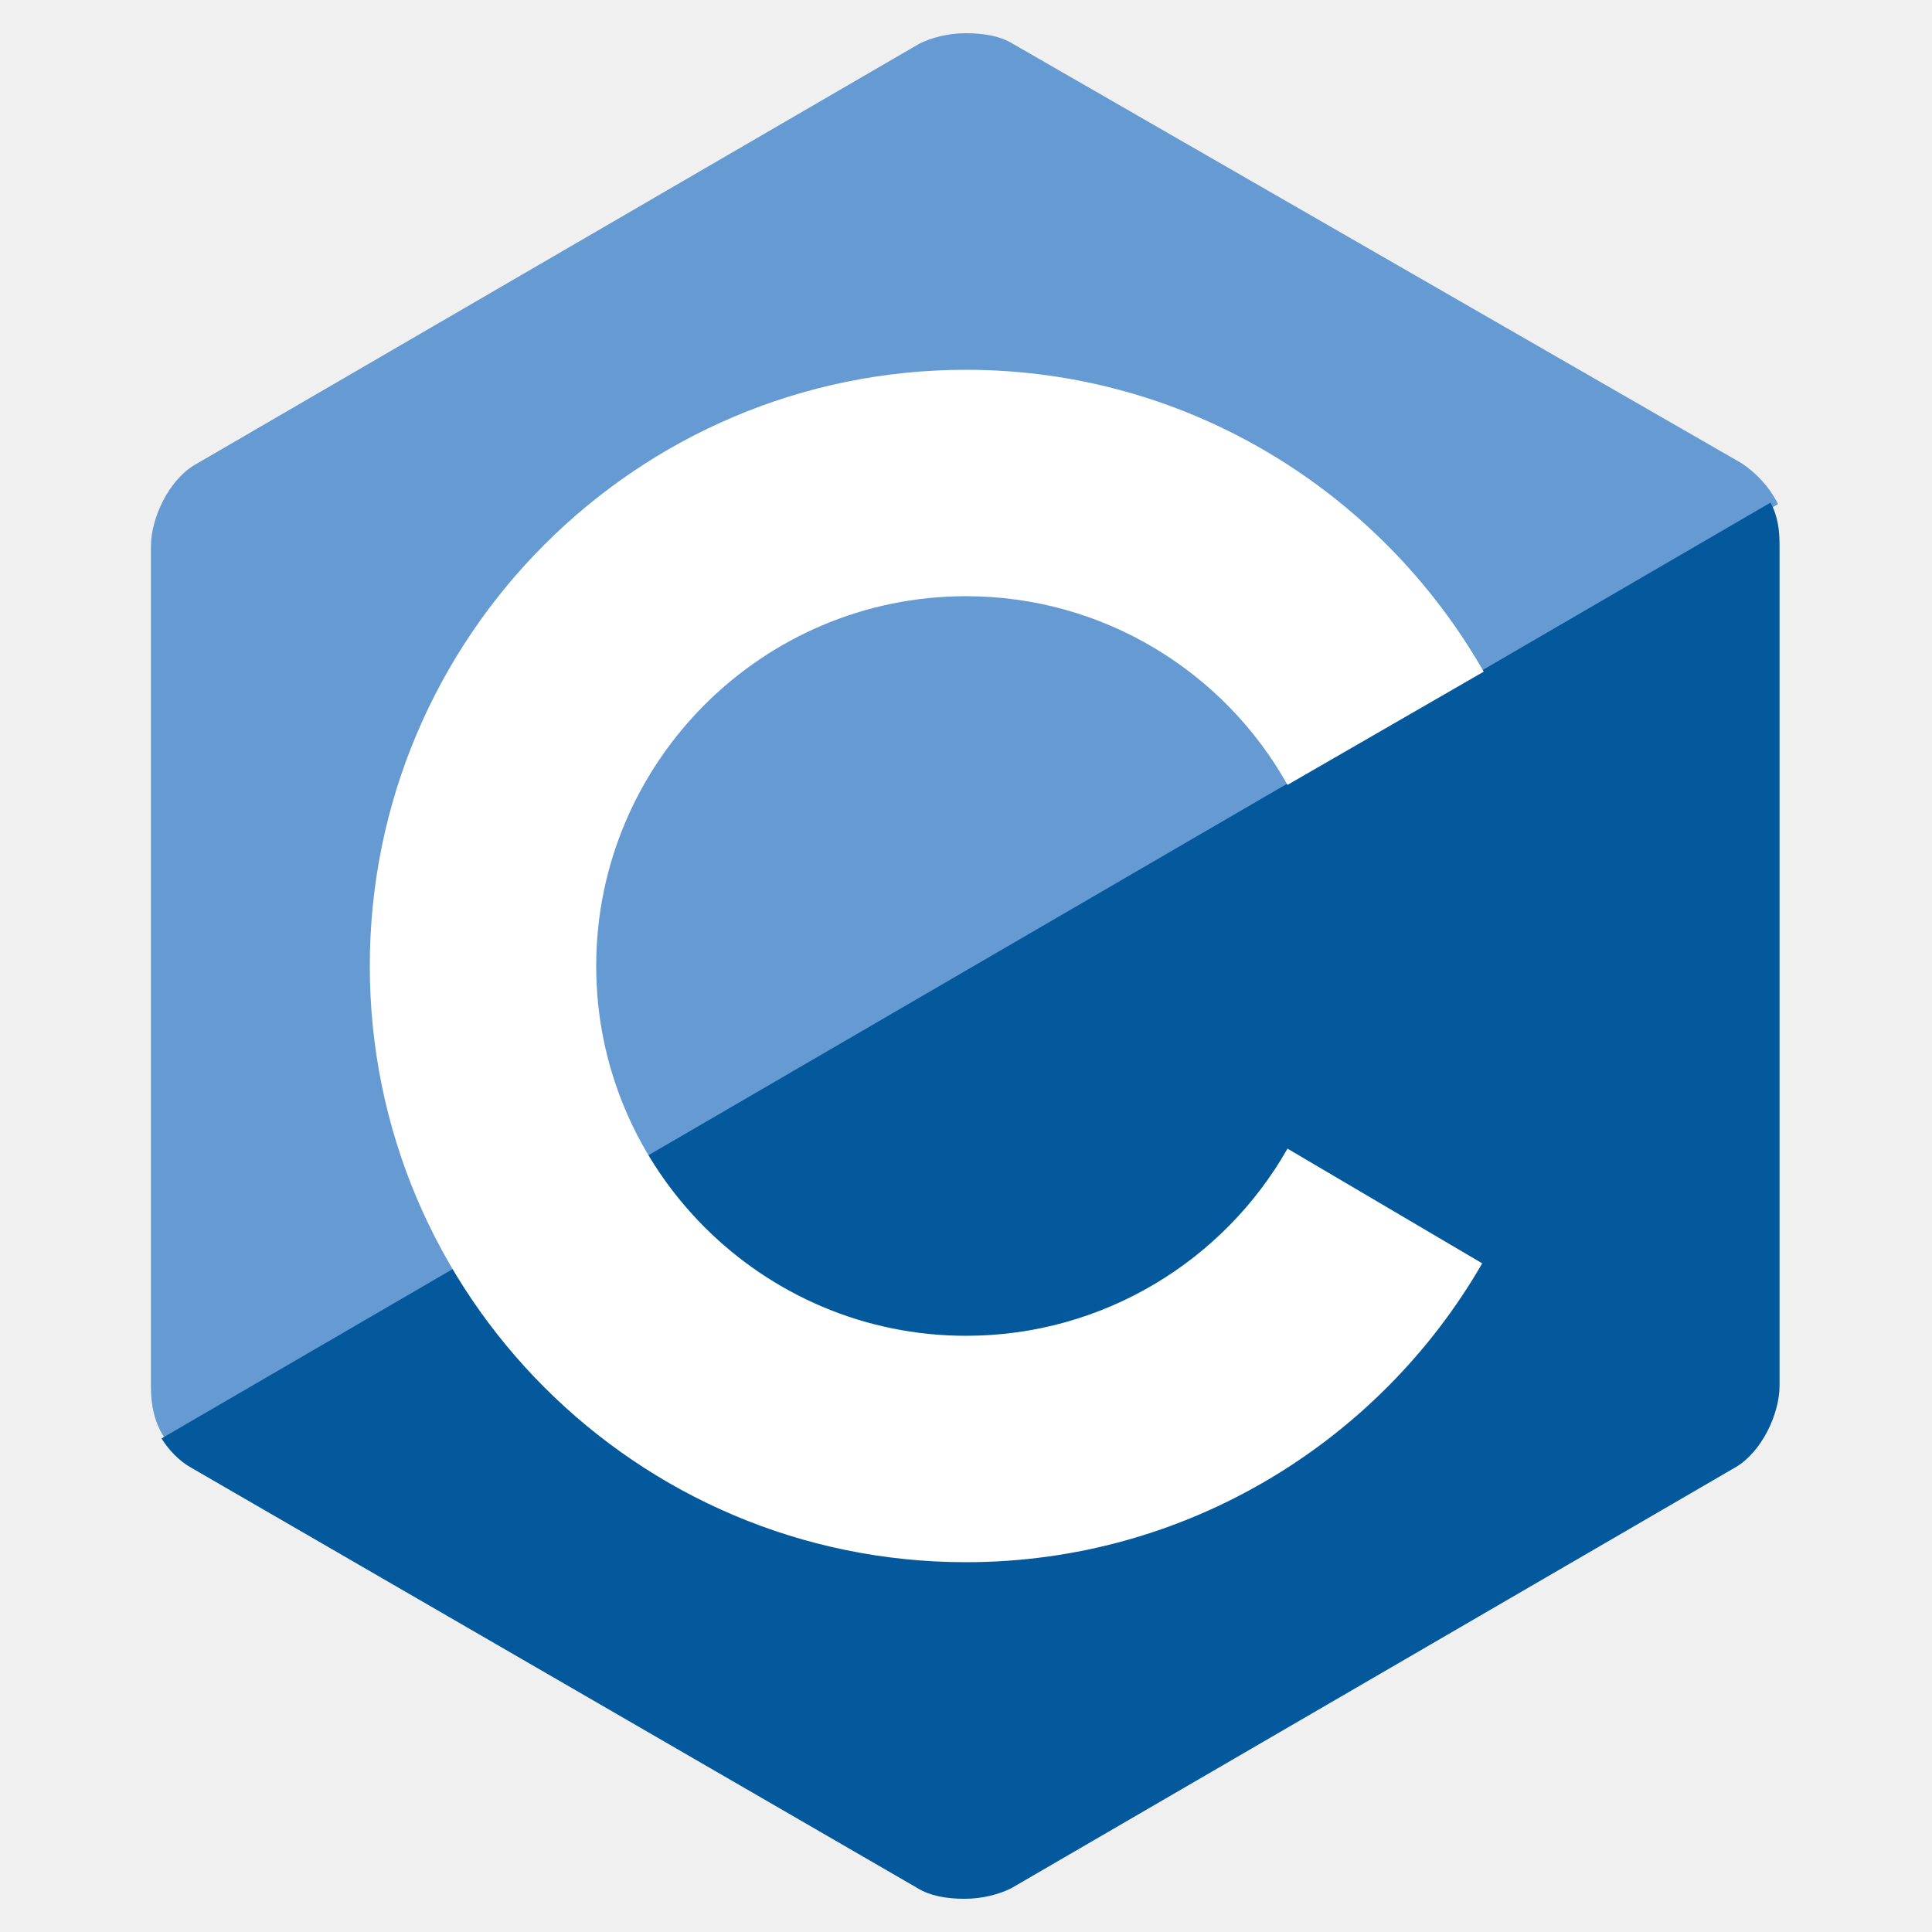
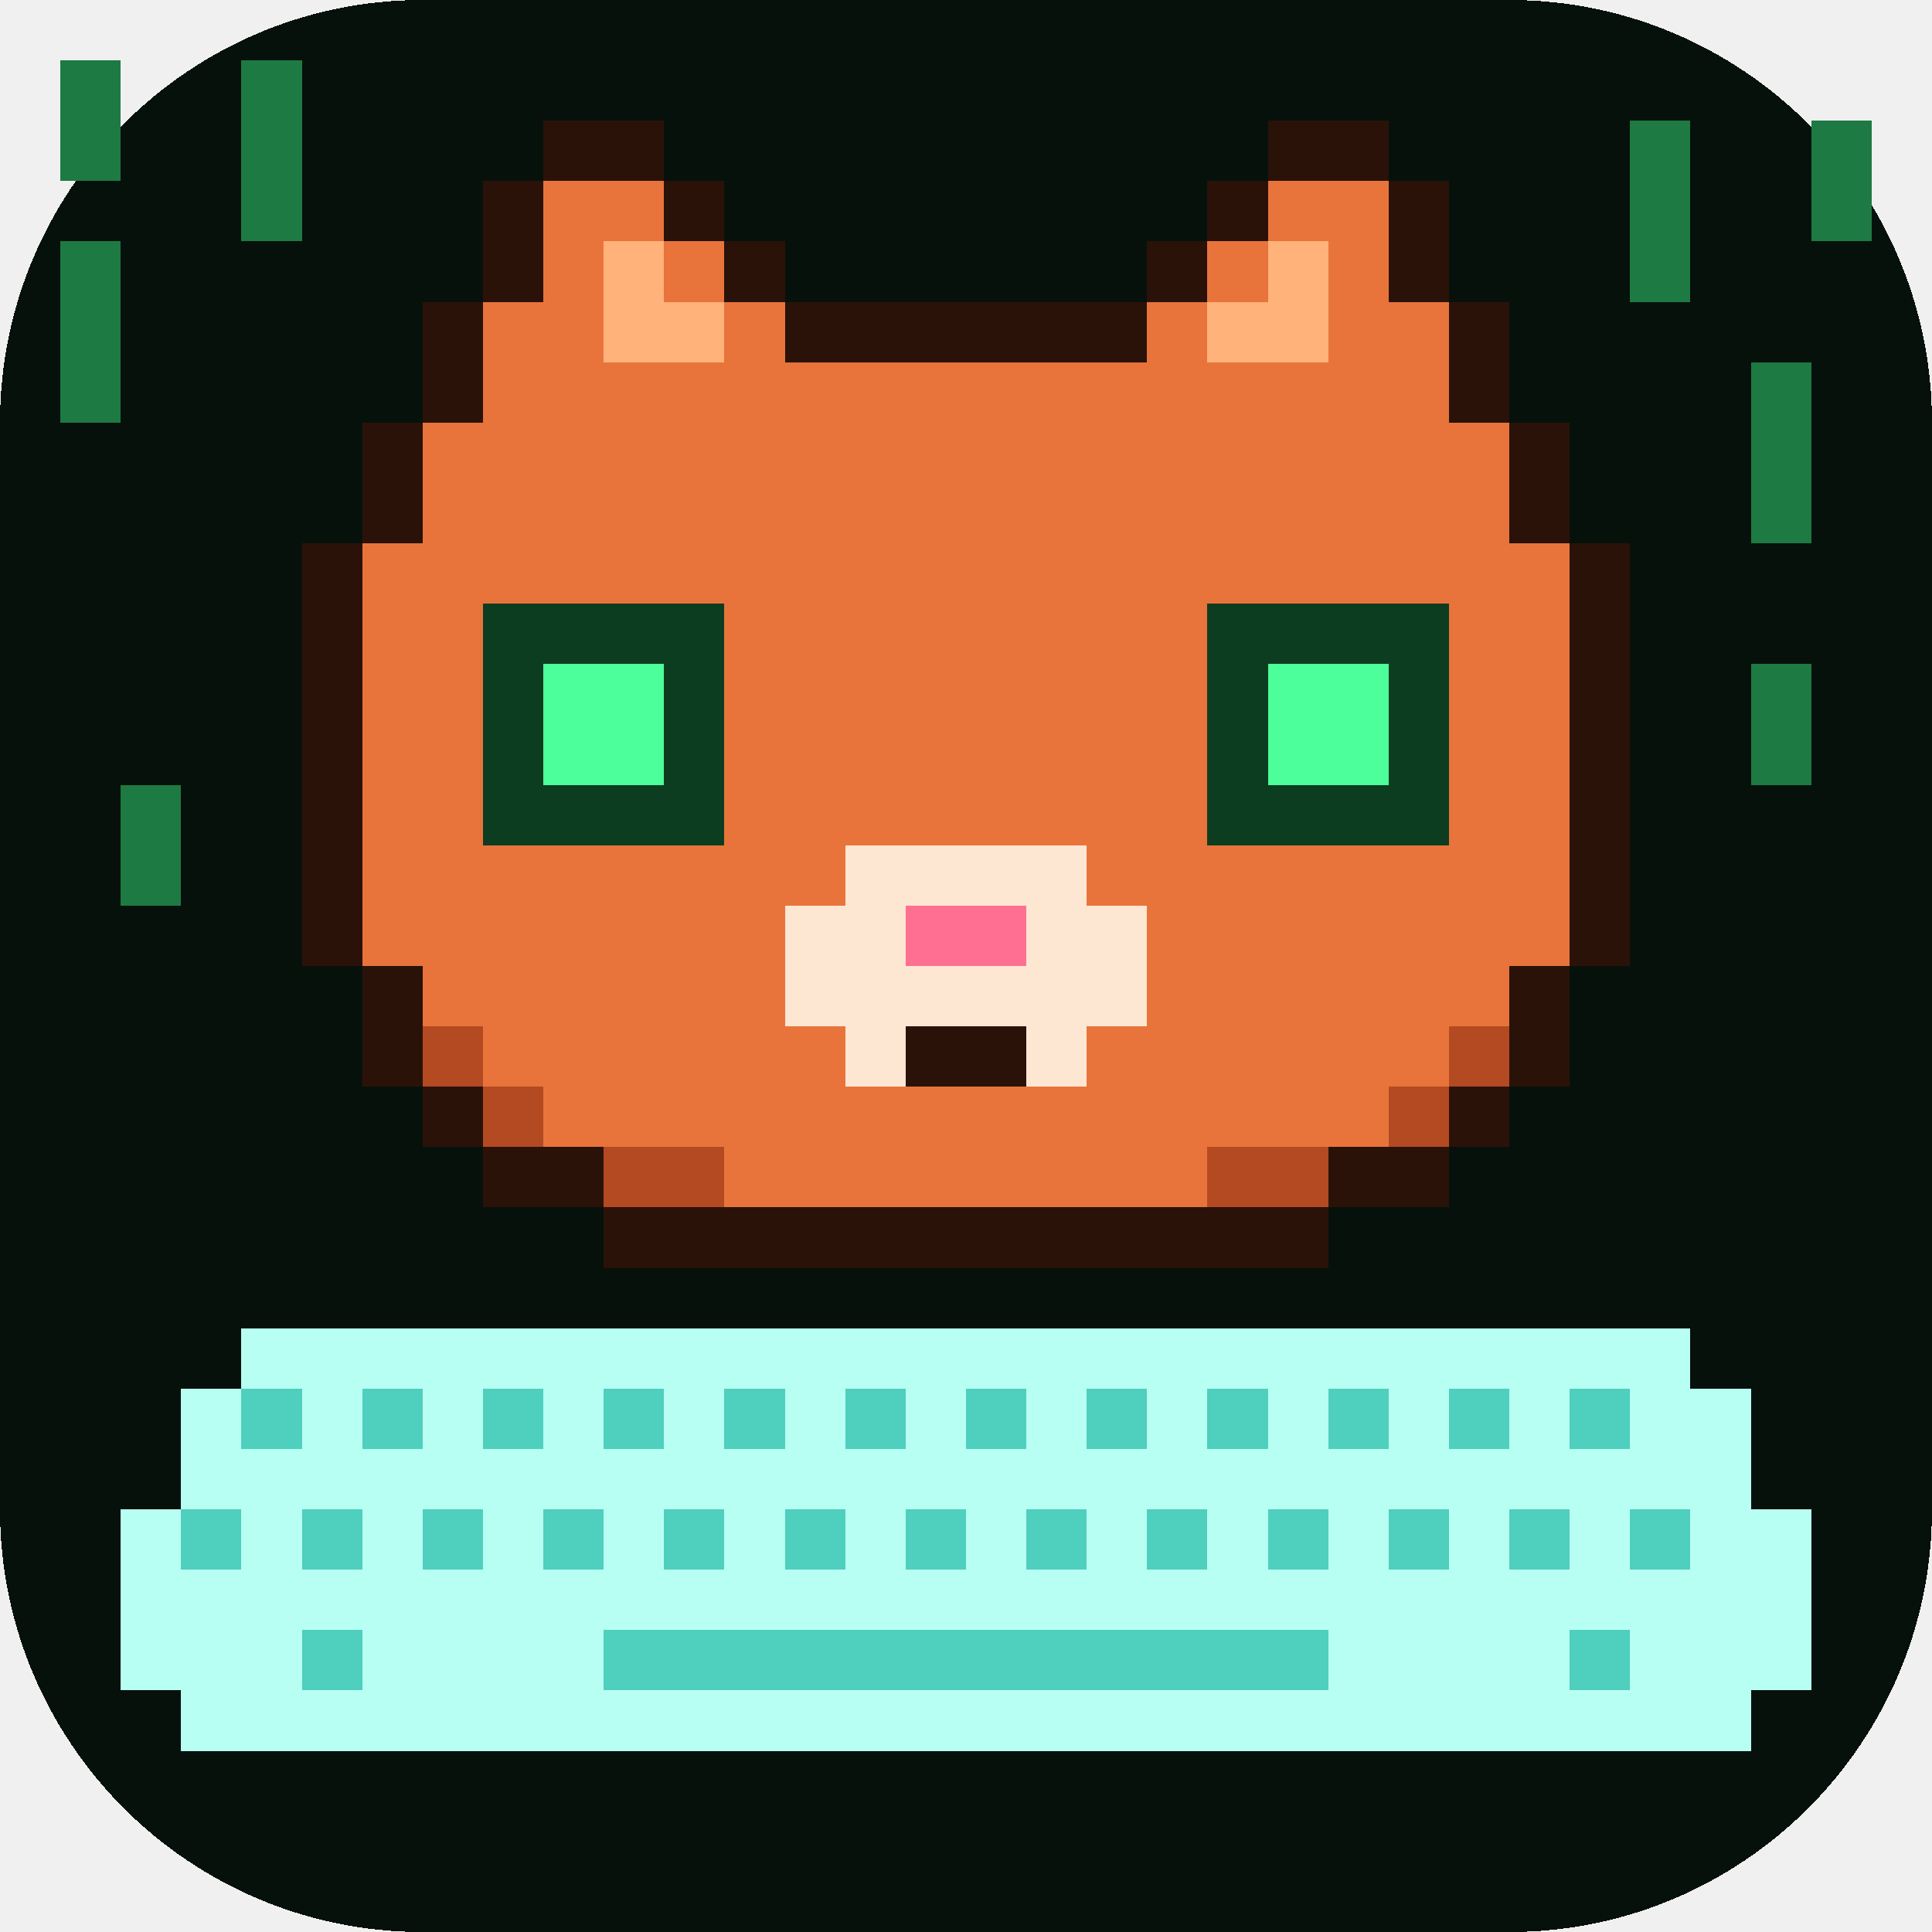
- <svg xmlns="http://www.w3.org/2000/svg" viewBox="0 0 128 128">
-   <path fill="#659AD3" d="M115.4 30.7L67.1 2.9c-.8-.5-1.9-.7-3.1-.7-1.2 0-2.3.3-3.1.7l-48 27.9c-1.7 1-2.9 3.5-2.9 5.4v55.7c0 1.1.2 2.4 1 3.5l106.8-62c-.6-1.2-1.5-2.1-2.4-2.7z" />
-   <path fill="#03599C" d="M10.7 95.3c.5.8 1.2 1.5 1.9 1.9l48.2 27.9c.8.5 1.9.7 3.1.7 1.2 0 2.3-.3 3.1-.7l48-27.9c1.7-1 2.9-3.5 2.9-5.4V36.1c0-.9-.1-1.9-.6-2.8l-106.6 62z" />
-   <path fill="#fff" d="M85.3 76.1C81.1 83.5 73.1 88.5 64 88.5c-13.5 0-24.5-11-24.5-24.5s11-24.5 24.5-24.5c9.1 0 17.1 5 21.3 12.5l13-7.5c-6.8-11.9-19.6-20-34.3-20-21.8 0-39.5 17.7-39.5 39.5s17.7 39.5 39.5 39.5c14.6 0 27.4-8 34.2-19.8l-12.9-7.6z" />
+ <svg xmlns="http://www.w3.org/2000/svg" viewBox="0 0 32 32" shape-rendering="crispEdges">
+   <rect width="32" height="32" rx="7" fill="#07110b" />
+   <rect x="1" y="1" width="1" height="1" fill="#1d7a43" />
+   <rect x="4" y="1" width="1" height="1" fill="#1d7a43" />
+   <rect x="1" y="2" width="1" height="1" fill="#1d7a43" />
+   <rect x="4" y="2" width="1" height="1" fill="#1d7a43" />
+   <rect x="9" y="2" width="2" height="1" fill="#2a1208" />
+   <rect x="21" y="2" width="2" height="1" fill="#2a1208" />
+   <rect x="27" y="2" width="1" height="1" fill="#1d7a43" />
+   <rect x="30" y="2" width="1" height="1" fill="#1d7a43" />
+   <rect x="4" y="3" width="1" height="1" fill="#1d7a43" />
+   <rect x="8" y="3" width="1" height="1" fill="#2a1208" />
+   <rect x="9" y="3" width="2" height="1" fill="#e8743b" />
+   <rect x="11" y="3" width="1" height="1" fill="#2a1208" />
+   <rect x="20" y="3" width="1" height="1" fill="#2a1208" />
+   <rect x="21" y="3" width="2" height="1" fill="#e8743b" />
+   <rect x="23" y="3" width="1" height="1" fill="#2a1208" />
+   <rect x="27" y="3" width="1" height="1" fill="#1d7a43" />
+   <rect x="30" y="3" width="1" height="1" fill="#1d7a43" />
+   <rect x="1" y="4" width="1" height="1" fill="#1d7a43" />
+   <rect x="8" y="4" width="1" height="1" fill="#2a1208" />
+   <rect x="9" y="4" width="1" height="1" fill="#e8743b" />
+   <rect x="10" y="4" width="1" height="1" fill="#ffb27a" />
+   <rect x="11" y="4" width="1" height="1" fill="#e8743b" />
+   <rect x="12" y="4" width="1" height="1" fill="#2a1208" />
+   <rect x="19" y="4" width="1" height="1" fill="#2a1208" />
+   <rect x="20" y="4" width="1" height="1" fill="#e8743b" />
+   <rect x="21" y="4" width="1" height="1" fill="#ffb27a" />
+   <rect x="22" y="4" width="1" height="1" fill="#e8743b" />
+   <rect x="23" y="4" width="1" height="1" fill="#2a1208" />
+   <rect x="27" y="4" width="1" height="1" fill="#1d7a43" />
+   <rect x="1" y="5" width="1" height="1" fill="#1d7a43" />
+   <rect x="7" y="5" width="1" height="1" fill="#2a1208" />
+   <rect x="8" y="5" width="2" height="1" fill="#e8743b" />
+   <rect x="10" y="5" width="2" height="1" fill="#ffb27a" />
+   <rect x="12" y="5" width="1" height="1" fill="#e8743b" />
+   <rect x="13" y="5" width="6" height="1" fill="#2a1208" />
+   <rect x="19" y="5" width="1" height="1" fill="#e8743b" />
+   <rect x="20" y="5" width="2" height="1" fill="#ffb27a" />
+   <rect x="22" y="5" width="2" height="1" fill="#e8743b" />
+   <rect x="24" y="5" width="1" height="1" fill="#2a1208" />
+   <rect x="1" y="6" width="1" height="1" fill="#1d7a43" />
+   <rect x="7" y="6" width="1" height="1" fill="#2a1208" />
+   <rect x="8" y="6" width="16" height="1" fill="#e8743b" />
+   <rect x="24" y="6" width="1" height="1" fill="#2a1208" />
+   <rect x="29" y="6" width="1" height="1" fill="#1d7a43" />
+   <rect x="6" y="7" width="1" height="1" fill="#2a1208" />
+   <rect x="7" y="7" width="18" height="1" fill="#e8743b" />
+   <rect x="25" y="7" width="1" height="1" fill="#2a1208" />
+   <rect x="29" y="7" width="1" height="1" fill="#1d7a43" />
+   <rect x="6" y="8" width="1" height="1" fill="#2a1208" />
+   <rect x="7" y="8" width="18" height="1" fill="#e8743b" />
+   <rect x="25" y="8" width="1" height="1" fill="#2a1208" />
+   <rect x="29" y="8" width="1" height="1" fill="#1d7a43" />
+   <rect x="5" y="9" width="1" height="1" fill="#2a1208" />
+   <rect x="6" y="9" width="20" height="1" fill="#e8743b" />
+   <rect x="26" y="9" width="1" height="1" fill="#2a1208" />
+   <rect x="5" y="10" width="1" height="1" fill="#2a1208" />
+   <rect x="6" y="10" width="2" height="1" fill="#e8743b" />
+   <rect x="8" y="10" width="4" height="1" fill="#0c3d20" />
+   <rect x="12" y="10" width="8" height="1" fill="#e8743b" />
+   <rect x="20" y="10" width="4" height="1" fill="#0c3d20" />
+   <rect x="24" y="10" width="2" height="1" fill="#e8743b" />
+   <rect x="26" y="10" width="1" height="1" fill="#2a1208" />
+   <rect x="5" y="11" width="1" height="1" fill="#2a1208" />
+   <rect x="6" y="11" width="2" height="1" fill="#e8743b" />
+   <rect x="8" y="11" width="1" height="1" fill="#0c3d20" />
+   <rect x="9" y="11" width="2" height="1" fill="#4dff9a" />
+   <rect x="11" y="11" width="1" height="1" fill="#0c3d20" />
+   <rect x="12" y="11" width="8" height="1" fill="#e8743b" />
+   <rect x="20" y="11" width="1" height="1" fill="#0c3d20" />
+   <rect x="21" y="11" width="2" height="1" fill="#4dff9a" />
+   <rect x="23" y="11" width="1" height="1" fill="#0c3d20" />
+   <rect x="24" y="11" width="2" height="1" fill="#e8743b" />
+   <rect x="26" y="11" width="1" height="1" fill="#2a1208" />
+   <rect x="29" y="11" width="1" height="1" fill="#1d7a43" />
+   <rect x="5" y="12" width="1" height="1" fill="#2a1208" />
+   <rect x="6" y="12" width="2" height="1" fill="#e8743b" />
+   <rect x="8" y="12" width="1" height="1" fill="#0c3d20" />
+   <rect x="9" y="12" width="2" height="1" fill="#4dff9a" />
+   <rect x="11" y="12" width="1" height="1" fill="#0c3d20" />
+   <rect x="12" y="12" width="8" height="1" fill="#e8743b" />
+   <rect x="20" y="12" width="1" height="1" fill="#0c3d20" />
+   <rect x="21" y="12" width="2" height="1" fill="#4dff9a" />
+   <rect x="23" y="12" width="1" height="1" fill="#0c3d20" />
+   <rect x="24" y="12" width="2" height="1" fill="#e8743b" />
+   <rect x="26" y="12" width="1" height="1" fill="#2a1208" />
+   <rect x="29" y="12" width="1" height="1" fill="#1d7a43" />
+   <rect x="2" y="13" width="1" height="1" fill="#1d7a43" />
+   <rect x="5" y="13" width="1" height="1" fill="#2a1208" />
+   <rect x="6" y="13" width="2" height="1" fill="#e8743b" />
+   <rect x="8" y="13" width="4" height="1" fill="#0c3d20" />
+   <rect x="12" y="13" width="8" height="1" fill="#e8743b" />
+   <rect x="20" y="13" width="4" height="1" fill="#0c3d20" />
+   <rect x="24" y="13" width="2" height="1" fill="#e8743b" />
+   <rect x="26" y="13" width="1" height="1" fill="#2a1208" />
+   <rect x="2" y="14" width="1" height="1" fill="#1d7a43" />
+   <rect x="5" y="14" width="1" height="1" fill="#2a1208" />
+   <rect x="6" y="14" width="8" height="1" fill="#e8743b" />
+   <rect x="14" y="14" width="4" height="1" fill="#fde7d3" />
+   <rect x="18" y="14" width="8" height="1" fill="#e8743b" />
+   <rect x="26" y="14" width="1" height="1" fill="#2a1208" />
+   <rect x="5" y="15" width="1" height="1" fill="#2a1208" />
+   <rect x="6" y="15" width="7" height="1" fill="#e8743b" />
+   <rect x="13" y="15" width="2" height="1" fill="#fde7d3" />
+   <rect x="15" y="15" width="2" height="1" fill="#ff6f91" />
+   <rect x="17" y="15" width="2" height="1" fill="#fde7d3" />
+   <rect x="19" y="15" width="7" height="1" fill="#e8743b" />
+   <rect x="26" y="15" width="1" height="1" fill="#2a1208" />
+   <rect x="6" y="16" width="1" height="1" fill="#2a1208" />
+   <rect x="7" y="16" width="6" height="1" fill="#e8743b" />
+   <rect x="13" y="16" width="6" height="1" fill="#fde7d3" />
+   <rect x="19" y="16" width="6" height="1" fill="#e8743b" />
+   <rect x="25" y="16" width="1" height="1" fill="#2a1208" />
+   <rect x="6" y="17" width="1" height="1" fill="#2a1208" />
+   <rect x="7" y="17" width="1" height="1" fill="#b44a22" />
+   <rect x="8" y="17" width="6" height="1" fill="#e8743b" />
+   <rect x="14" y="17" width="1" height="1" fill="#fde7d3" />
+   <rect x="15" y="17" width="2" height="1" fill="#2a1208" />
+   <rect x="17" y="17" width="1" height="1" fill="#fde7d3" />
+   <rect x="18" y="17" width="6" height="1" fill="#e8743b" />
+   <rect x="24" y="17" width="1" height="1" fill="#b44a22" />
+   <rect x="25" y="17" width="1" height="1" fill="#2a1208" />
+   <rect x="7" y="18" width="1" height="1" fill="#2a1208" />
+   <rect x="8" y="18" width="1" height="1" fill="#b44a22" />
+   <rect x="9" y="18" width="14" height="1" fill="#e8743b" />
+   <rect x="23" y="18" width="1" height="1" fill="#b44a22" />
+   <rect x="24" y="18" width="1" height="1" fill="#2a1208" />
+   <rect x="8" y="19" width="2" height="1" fill="#2a1208" />
+   <rect x="10" y="19" width="2" height="1" fill="#b44a22" />
+   <rect x="12" y="19" width="8" height="1" fill="#e8743b" />
+   <rect x="20" y="19" width="2" height="1" fill="#b44a22" />
+   <rect x="22" y="19" width="2" height="1" fill="#2a1208" />
+   <rect x="10" y="20" width="12" height="1" fill="#2a1208" />
+   <rect x="4" y="22" width="24" height="1" fill="#b8fff3" />
+   <rect x="3" y="23" width="1" height="1" fill="#b8fff3" />
+   <rect x="4" y="23" width="1" height="1" fill="#4fcfbd" />
+   <rect x="5" y="23" width="1" height="1" fill="#b8fff3" />
+   <rect x="6" y="23" width="1" height="1" fill="#4fcfbd" />
+   <rect x="7" y="23" width="1" height="1" fill="#b8fff3" />
+   <rect x="8" y="23" width="1" height="1" fill="#4fcfbd" />
+   <rect x="9" y="23" width="1" height="1" fill="#b8fff3" />
+   <rect x="10" y="23" width="1" height="1" fill="#4fcfbd" />
+   <rect x="11" y="23" width="1" height="1" fill="#b8fff3" />
+   <rect x="12" y="23" width="1" height="1" fill="#4fcfbd" />
+   <rect x="13" y="23" width="1" height="1" fill="#b8fff3" />
+   <rect x="14" y="23" width="1" height="1" fill="#4fcfbd" />
+   <rect x="15" y="23" width="1" height="1" fill="#b8fff3" />
+   <rect x="16" y="23" width="1" height="1" fill="#4fcfbd" />
+   <rect x="17" y="23" width="1" height="1" fill="#b8fff3" />
+   <rect x="18" y="23" width="1" height="1" fill="#4fcfbd" />
+   <rect x="19" y="23" width="1" height="1" fill="#b8fff3" />
+   <rect x="20" y="23" width="1" height="1" fill="#4fcfbd" />
+   <rect x="21" y="23" width="1" height="1" fill="#b8fff3" />
+   <rect x="22" y="23" width="1" height="1" fill="#4fcfbd" />
+   <rect x="23" y="23" width="1" height="1" fill="#b8fff3" />
+   <rect x="24" y="23" width="1" height="1" fill="#4fcfbd" />
+   <rect x="25" y="23" width="1" height="1" fill="#b8fff3" />
+   <rect x="26" y="23" width="1" height="1" fill="#4fcfbd" />
+   <rect x="27" y="23" width="2" height="1" fill="#b8fff3" />
+   <rect x="3" y="24" width="26" height="1" fill="#b8fff3" />
+   <rect x="2" y="25" width="1" height="1" fill="#b8fff3" />
+   <rect x="3" y="25" width="1" height="1" fill="#4fcfbd" />
+   <rect x="4" y="25" width="1" height="1" fill="#b8fff3" />
+   <rect x="5" y="25" width="1" height="1" fill="#4fcfbd" />
+   <rect x="6" y="25" width="1" height="1" fill="#b8fff3" />
+   <rect x="7" y="25" width="1" height="1" fill="#4fcfbd" />
+   <rect x="8" y="25" width="1" height="1" fill="#b8fff3" />
+   <rect x="9" y="25" width="1" height="1" fill="#4fcfbd" />
+   <rect x="10" y="25" width="1" height="1" fill="#b8fff3" />
+   <rect x="11" y="25" width="1" height="1" fill="#4fcfbd" />
+   <rect x="12" y="25" width="1" height="1" fill="#b8fff3" />
+   <rect x="13" y="25" width="1" height="1" fill="#4fcfbd" />
+   <rect x="14" y="25" width="1" height="1" fill="#b8fff3" />
+   <rect x="15" y="25" width="1" height="1" fill="#4fcfbd" />
+   <rect x="16" y="25" width="1" height="1" fill="#b8fff3" />
+   <rect x="17" y="25" width="1" height="1" fill="#4fcfbd" />
+   <rect x="18" y="25" width="1" height="1" fill="#b8fff3" />
+   <rect x="19" y="25" width="1" height="1" fill="#4fcfbd" />
+   <rect x="20" y="25" width="1" height="1" fill="#b8fff3" />
+   <rect x="21" y="25" width="1" height="1" fill="#4fcfbd" />
+   <rect x="22" y="25" width="1" height="1" fill="#b8fff3" />
+   <rect x="23" y="25" width="1" height="1" fill="#4fcfbd" />
+   <rect x="24" y="25" width="1" height="1" fill="#b8fff3" />
+   <rect x="25" y="25" width="1" height="1" fill="#4fcfbd" />
+   <rect x="26" y="25" width="1" height="1" fill="#b8fff3" />
+   <rect x="27" y="25" width="1" height="1" fill="#4fcfbd" />
+   <rect x="28" y="25" width="2" height="1" fill="#b8fff3" />
+   <rect x="2" y="26" width="28" height="1" fill="#b8fff3" />
+   <rect x="2" y="27" width="3" height="1" fill="#b8fff3" />
+   <rect x="5" y="27" width="1" height="1" fill="#4fcfbd" />
+   <rect x="6" y="27" width="4" height="1" fill="#b8fff3" />
+   <rect x="10" y="27" width="12" height="1" fill="#4fcfbd" />
+   <rect x="22" y="27" width="4" height="1" fill="#b8fff3" />
+   <rect x="26" y="27" width="1" height="1" fill="#4fcfbd" />
+   <rect x="27" y="27" width="3" height="1" fill="#b8fff3" />
+   <rect x="3" y="28" width="26" height="1" fill="#b8fff3" />
</svg>
